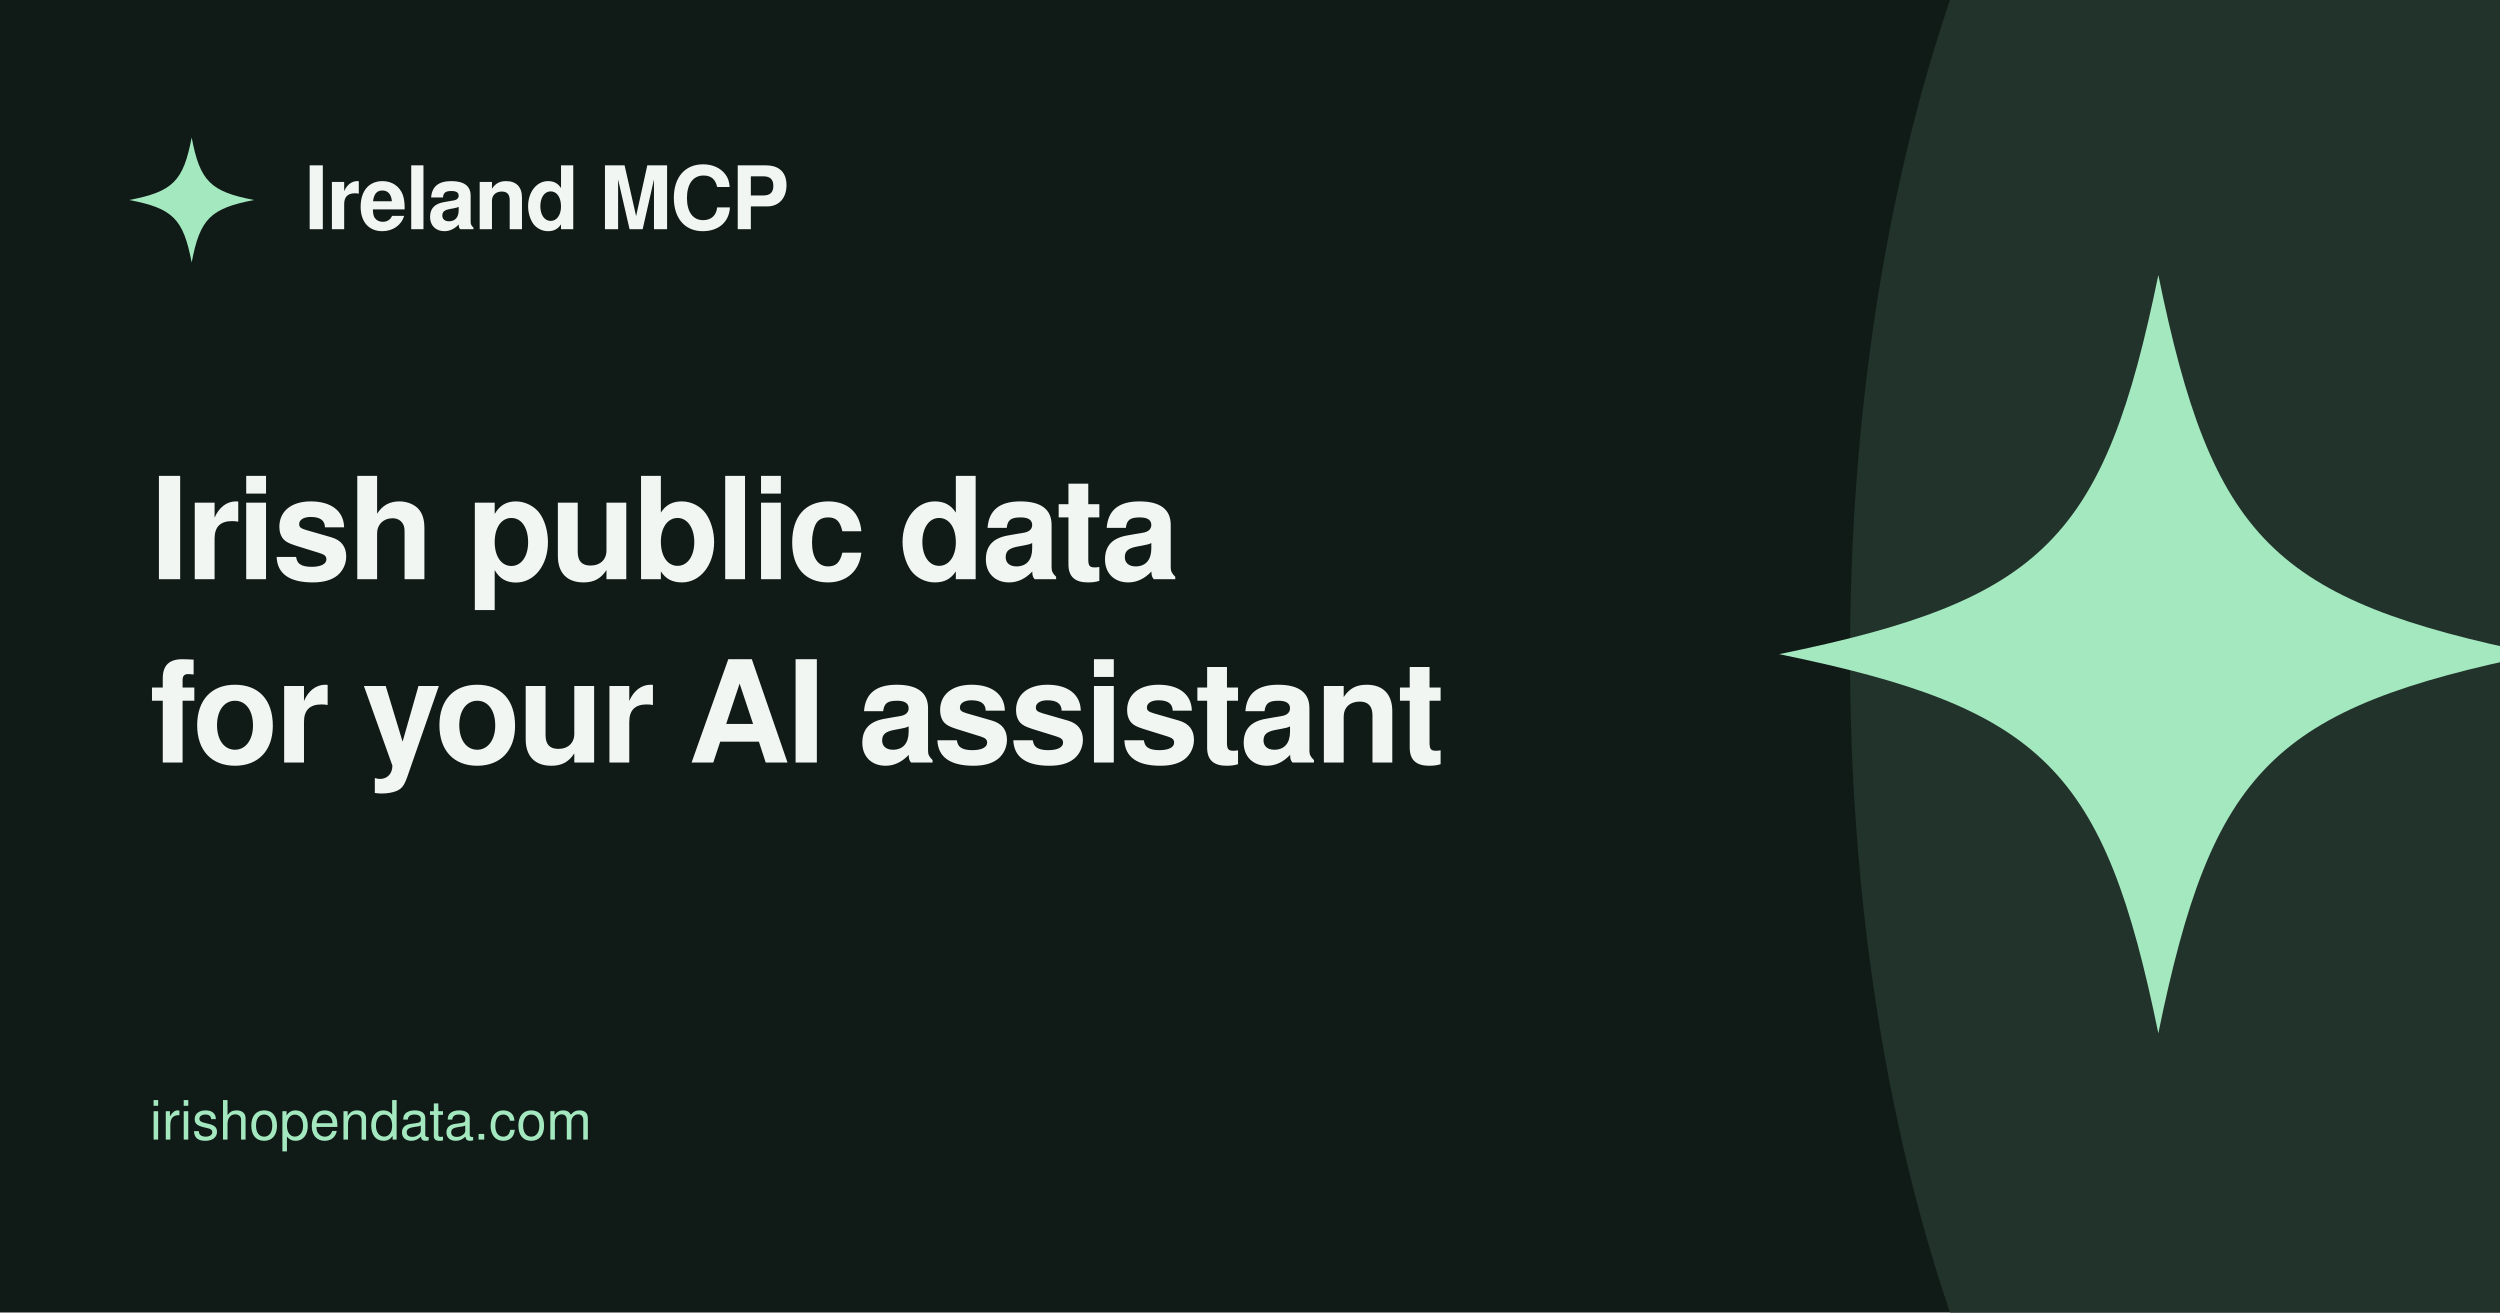
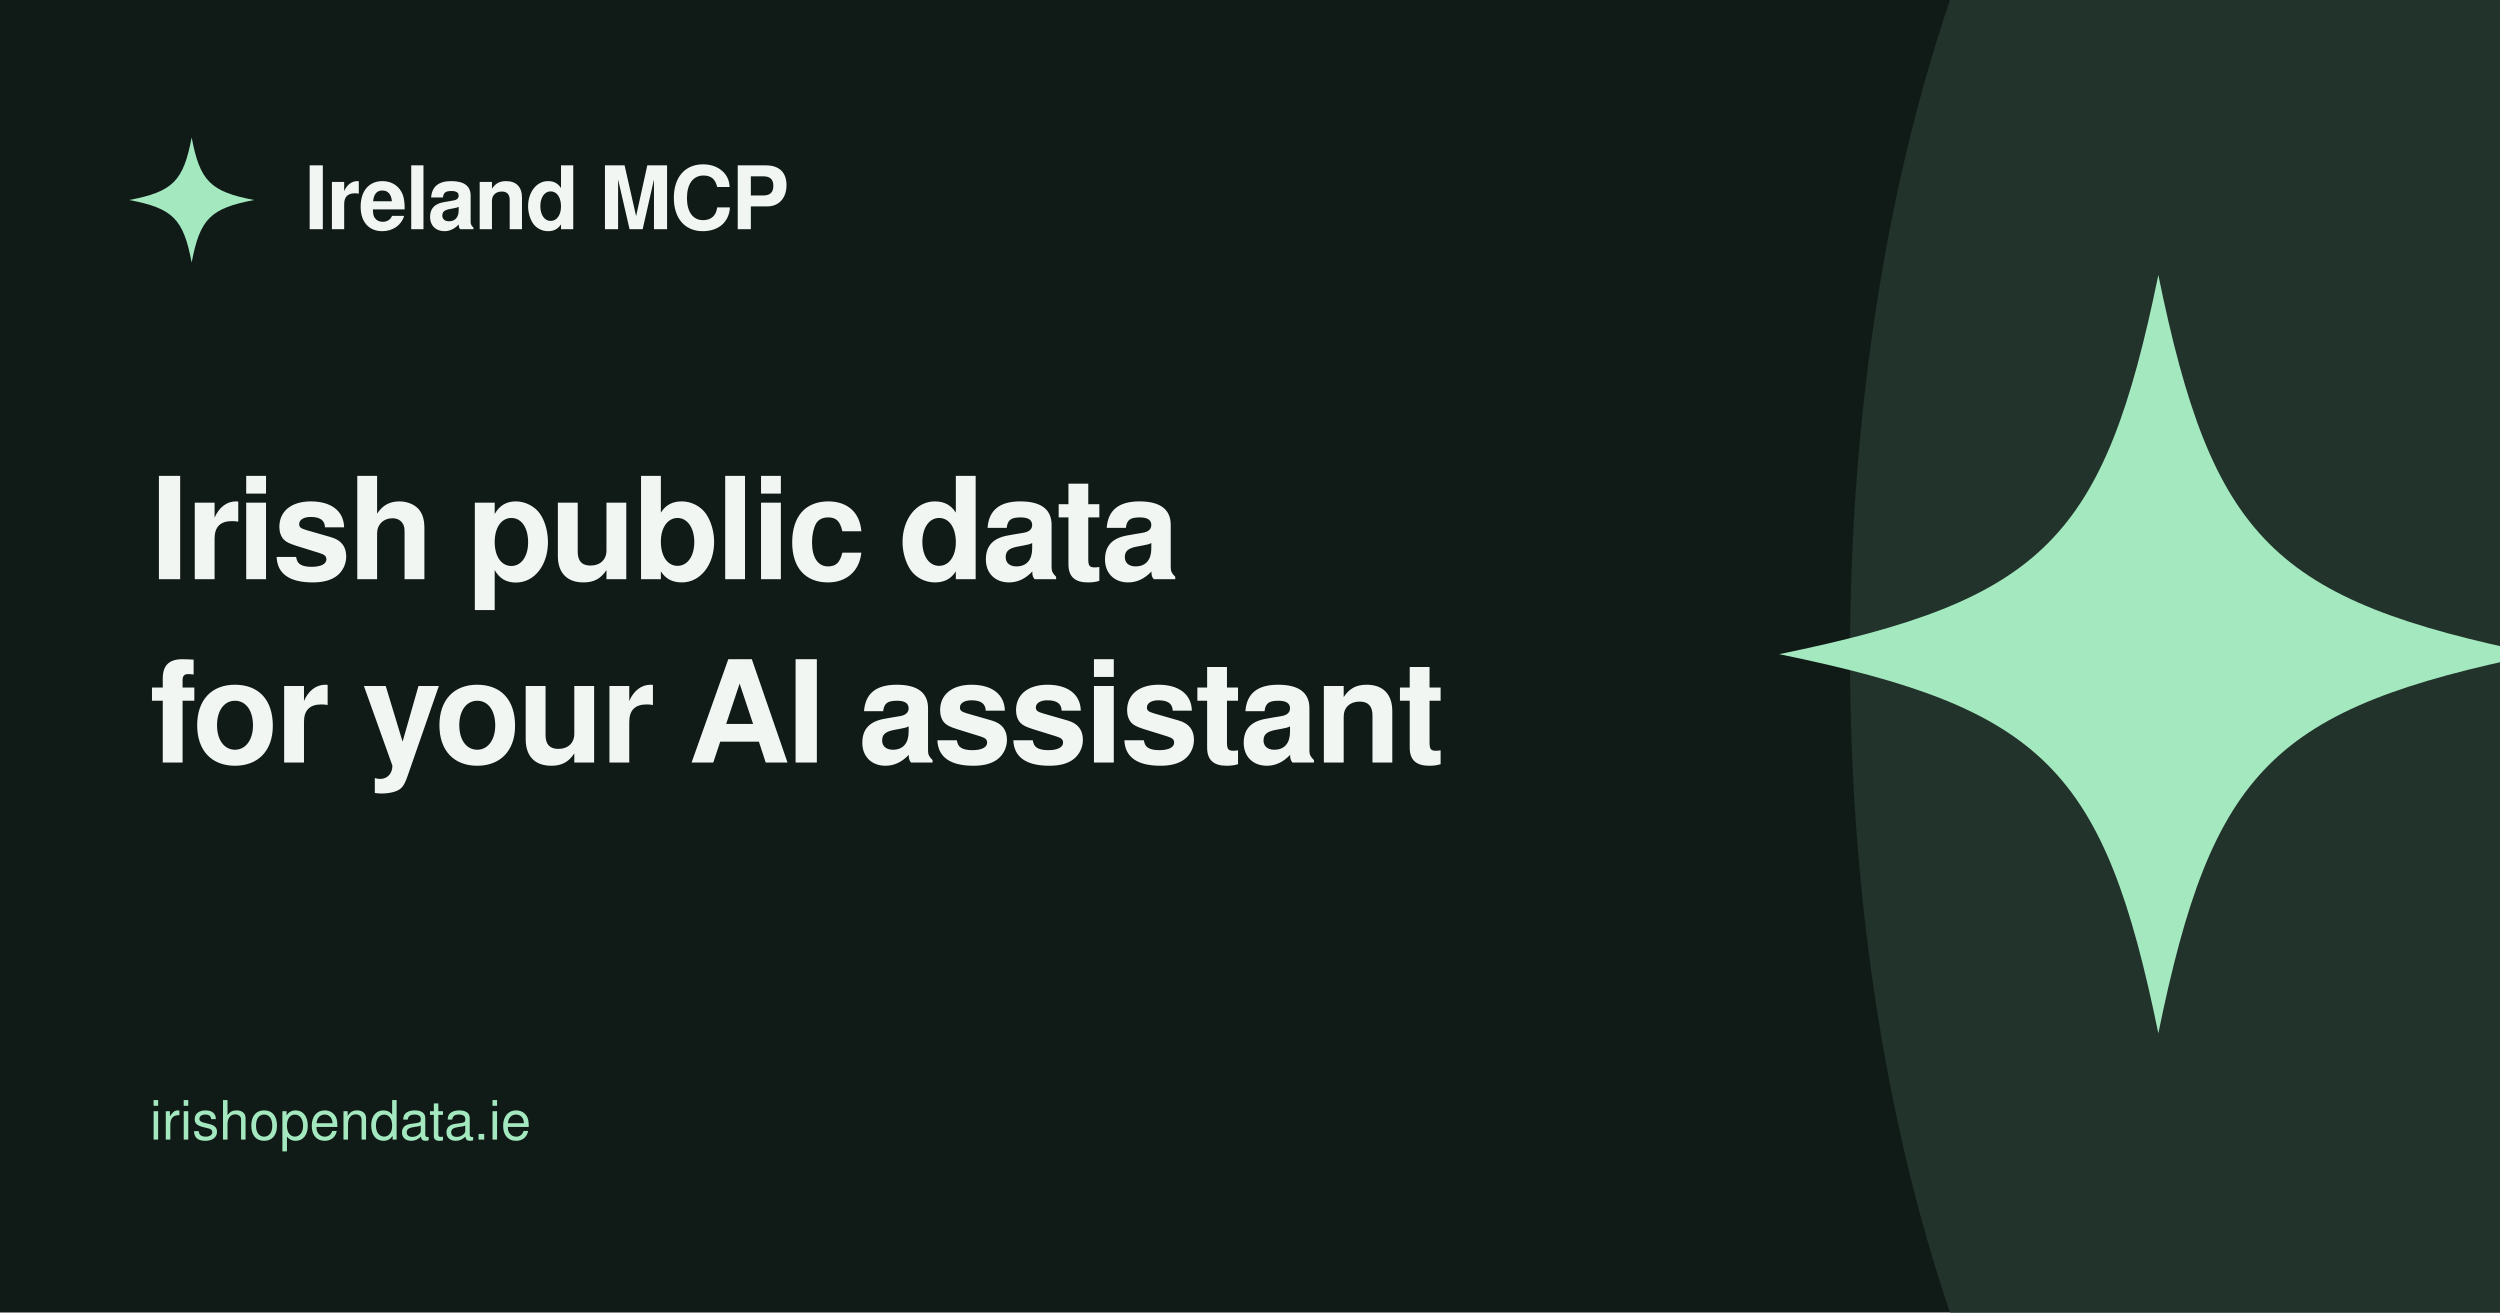
<svg xmlns="http://www.w3.org/2000/svg" width="1200" height="630" viewBox="0 0 1200 630" role="img" aria-labelledby="title description">
  <rect width="1200" height="630" fill="#101a17" />
  <path d="M936 0H1200V630H936C872 442 872 188 936 0Z" fill="#21332a" />
  <g fill="#a4e8bf">
    <path d="M92 66C96 87 101 92 122 96C101 100 96 105 92 126C88 105 83 100 62 96C83 92 88 87 92 66Z" />
    <path d="M1036 132C1062 259 1091 288 1218 314C1091 340 1062 369 1036 496C1010 369 981 340 854 314C981 288 1010 259 1036 132Z" />
  </g>
  <g font-family="-apple-system, BlinkMacSystemFont, 'Segoe UI', Helvetica, Arial, sans-serif">
    <text x="146" y="110" fill="#f1f6f3" font-size="42" font-weight="700" letter-spacing="-1">Ireland MCP</text>
    <g fill="#f1f6f3" font-size="68" font-weight="700" letter-spacing="-1.7">
      <text x="72" y="278">Irish public data</text>
      <text x="72" y="366">for your AI assistant</text>
    </g>
-     <text x="72" y="547" fill="#a4e8bf" font-size="26" font-weight="500">irishopendata.com</text>
+     <text x="72" y="547" fill="#a4e8bf" font-size="26" font-weight="500">irishopendata.ie</text>
  </g>
</svg>
